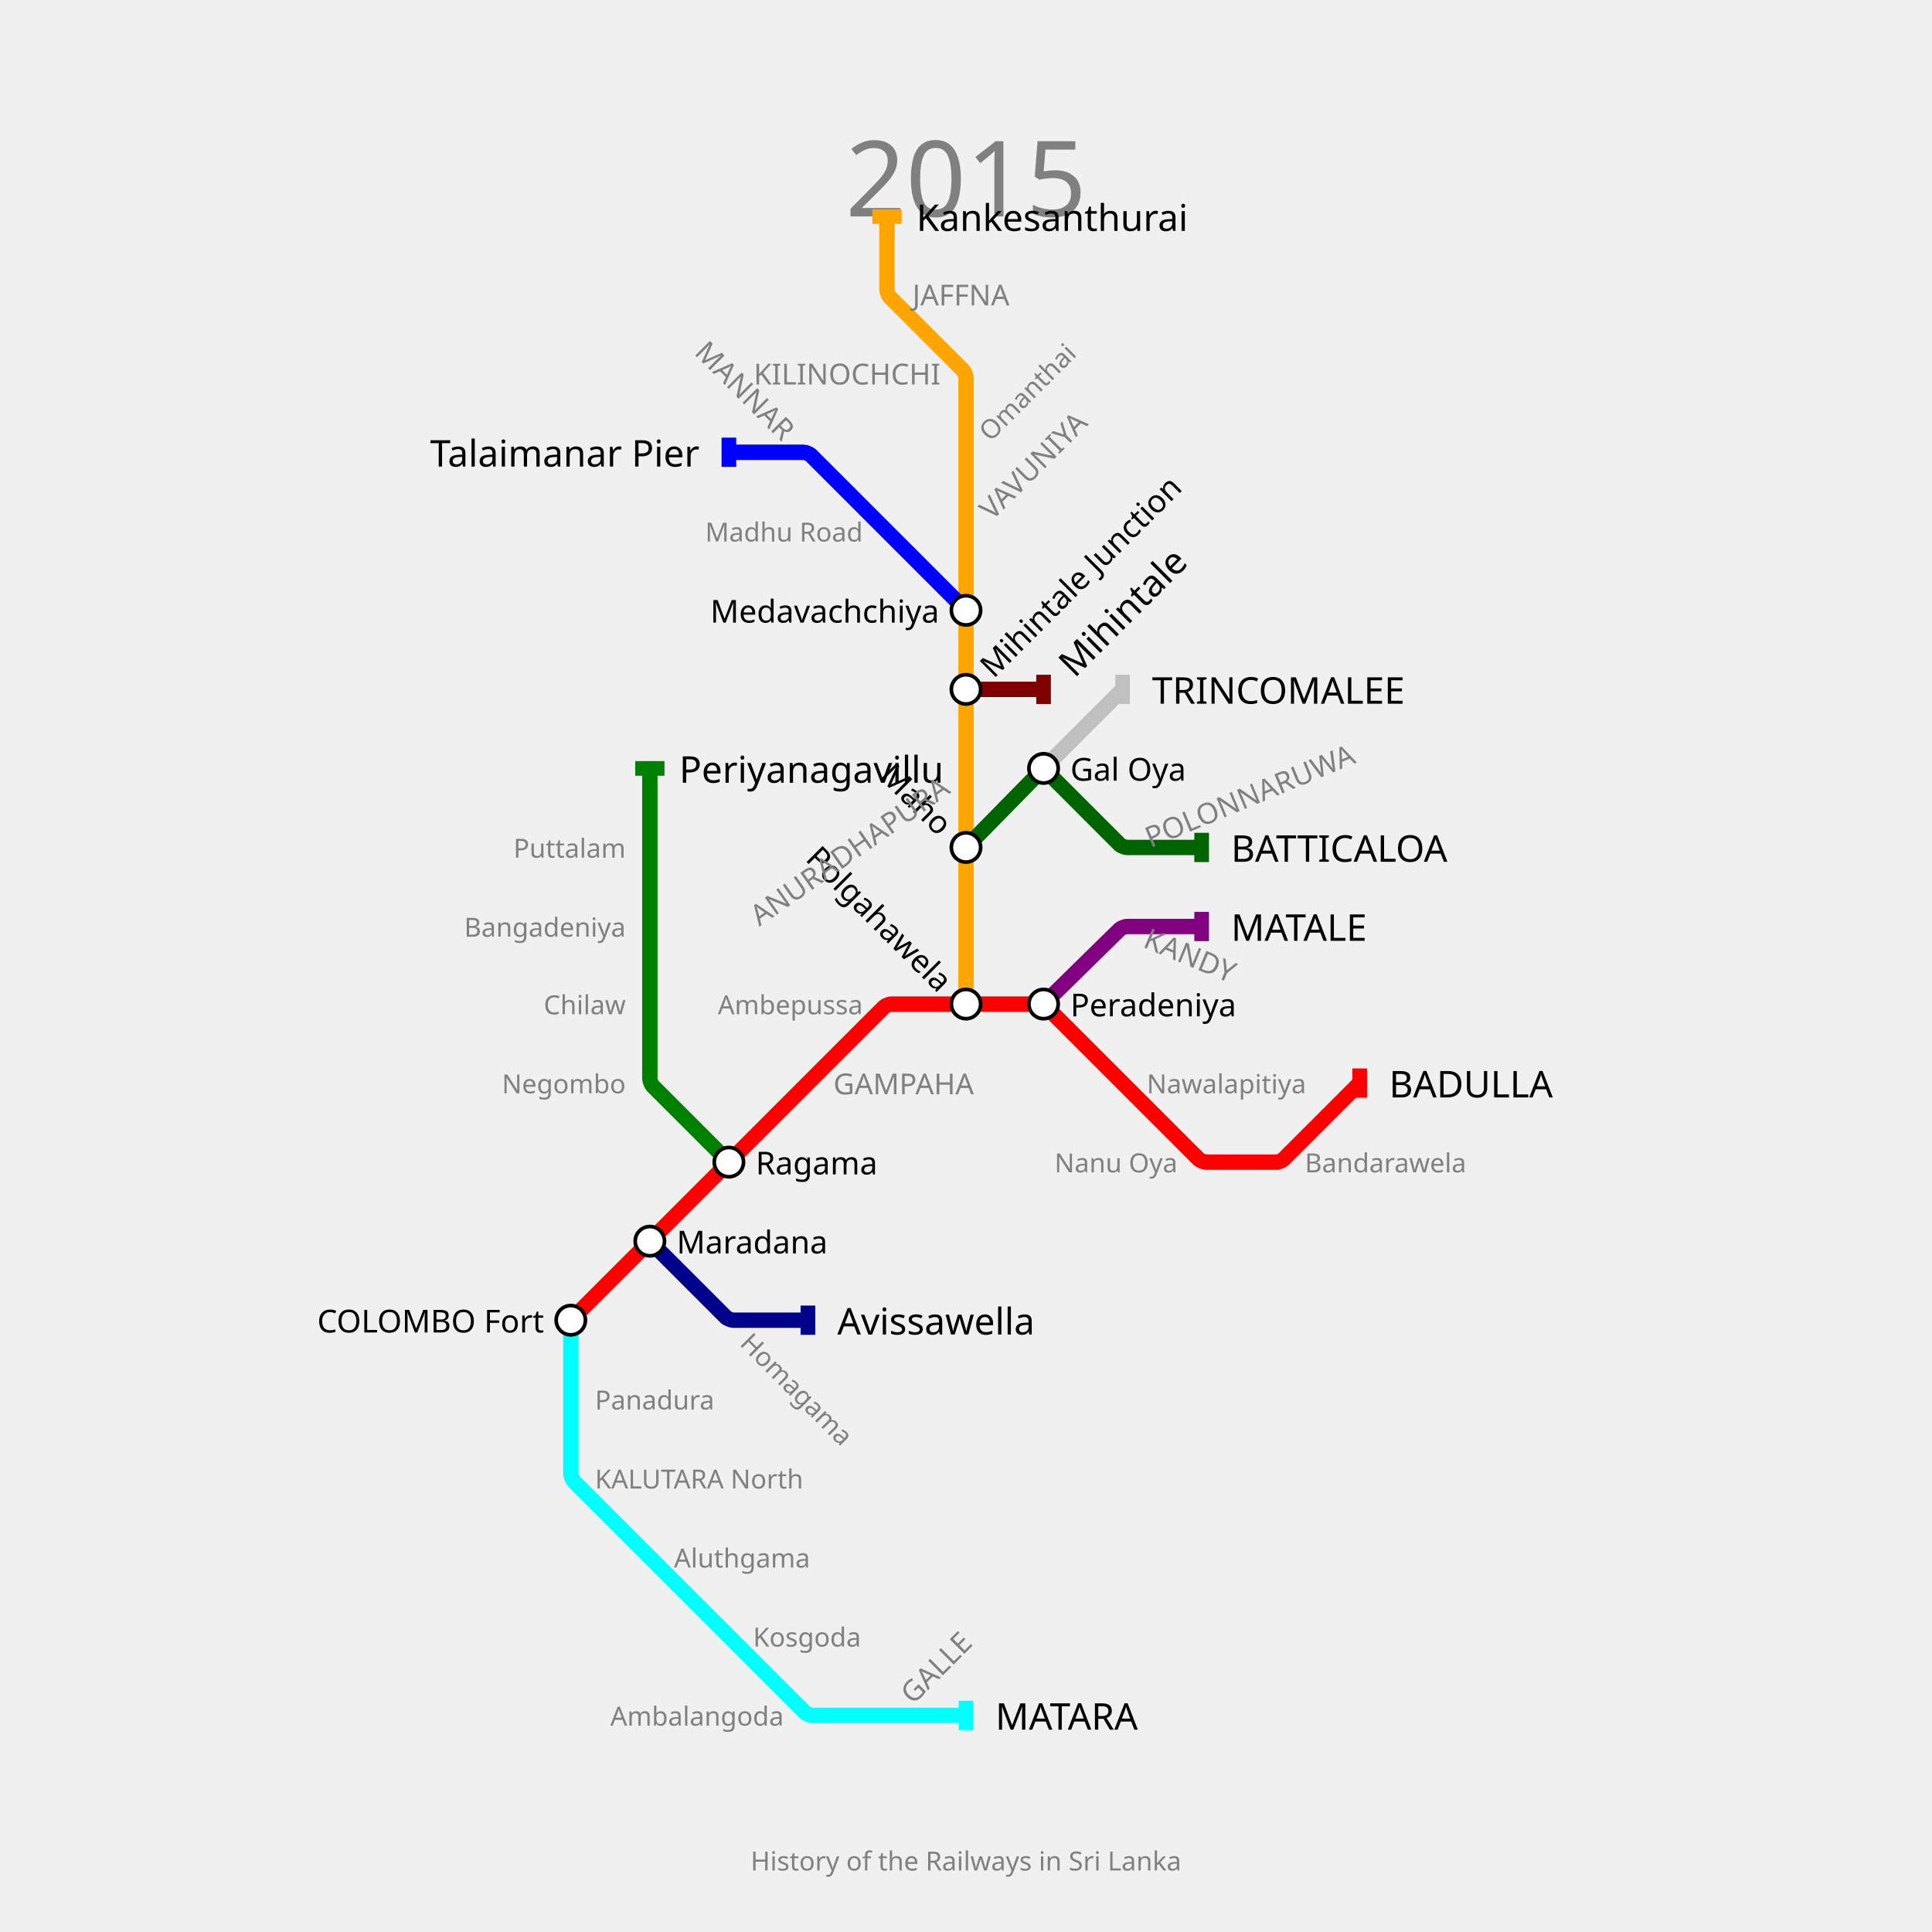
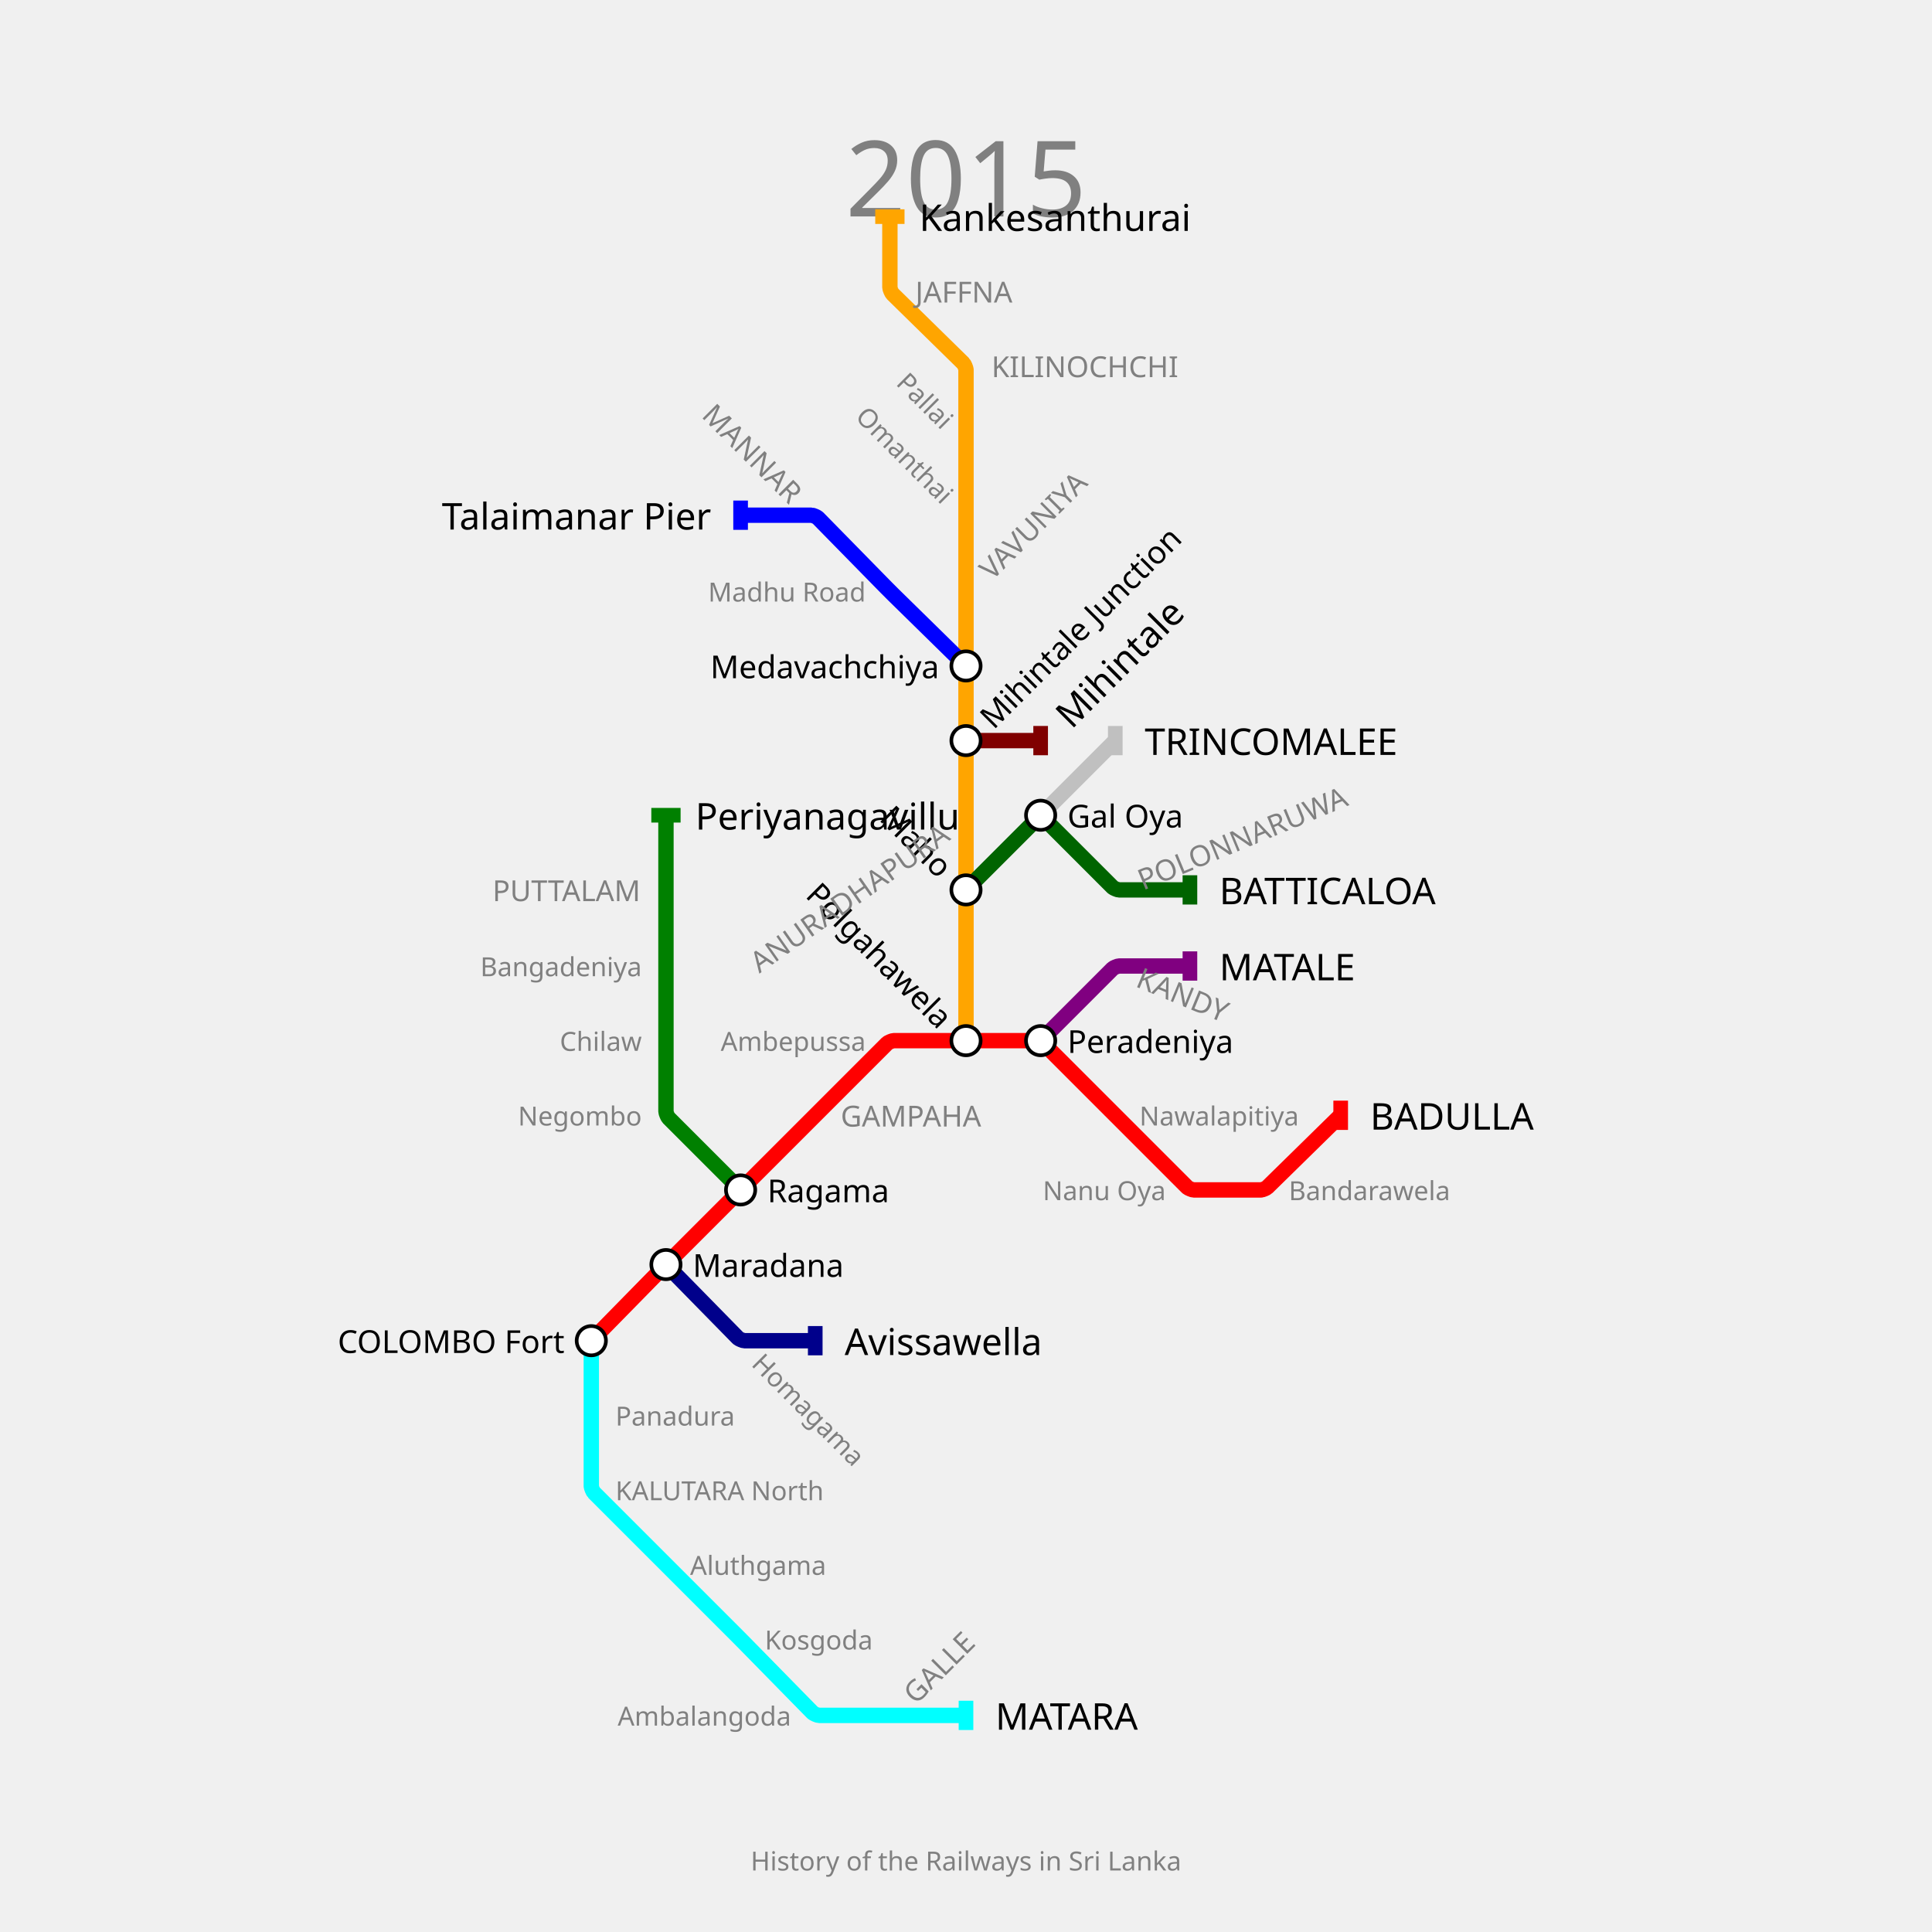
<svg xmlns="http://www.w3.org/2000/svg" width="1320" height="1320" padding="148">
-   <text fill="gray" stroke="none" font-size="72" font-family="GIL_____" x="660.0" y="92.0" text-anchor="middle" dominant-baseline="hanging">2015</text>
-   <text fill="gray" stroke="none" font-size="18" font-family="GIL_____" x="660.0" y="1264.0" text-anchor="middle" dominant-baseline="text-top">History of the Railways in Sri Lanka</text>
+   <text fill="gray" stroke="none" font-size="72" font-family="p22" x="660.0" y="92.0" text-anchor="middle" dominant-baseline="hanging">2015</text>
+   <text fill="gray" stroke="none" font-size="18" font-family="p22" x="660.0" y="1264.0" text-anchor="middle" dominant-baseline="text-top">History of the Railways in Sri Lanka</text>
  <g>
-     <path fill="none" stroke-width="10.5" stroke-opacity="1" d="M 390.0,902.0 L 444.0,848.0 L 498.0,794.0 L 552.0,740.0 L 604.091,687.909 C 604.727,687.273 607.8,686.0 608.7,686.0 L 660.0,686.0 L 710.35,686.0 C 711.233,686.0 714.249,687.249 714.874,687.874 L 767.0,740.0 L 819.091,792.091 C 819.727,792.727 822.8,794.0 823.7,794.0 L 872.435,794.0 C 873.29,794.0 876.209,792.791 876.814,792.186 L 929.0,740.0" stroke="red" />
-     <rect stroke="none" fill-opacity="1" x="924" y="730" width="10" height="20" fill="red" />
+     <path fill="none" stroke-width="10.5" stroke-opacity="1" d="M 404.0,916.0 L 452.475,866.575 C 453.317,865.716 456.7,862.3 457.55,861.45 L 506.0,813.0 L 557.0,762.0 L 606.162,712.838 C 606.774,712.226 609.733,711.0 610.6,711.0 L 660.0,711.0 L 708.45,711.0 C 709.3,711.0 712.202,712.202 712.803,712.803 L 762.0,762.0 L 811.197,811.197 C 811.798,811.798 814.7,813.0 815.55,813.0 L 861.577,813.0 C 862.385,813.0 865.153,811.869 865.73,811.304 L 916.0,762.0" stroke="red" />
+     <rect stroke="none" fill-opacity="1" x="911" y="752" width="10" height="20" fill="red" />
  </g>
  <g>
-     <path fill="none" stroke-width="10.5" stroke-opacity="1" d="M 713.0,686.0 L 765.073,634.891 C 765.715,634.261 768.8,633.0 769.7,633.0 L 821.0,633.0" stroke="purple" />
-     <rect stroke="none" fill-opacity="1" x="816" y="623" width="10" height="20" fill="purple" />
+     <path fill="none" stroke-width="10.5" stroke-opacity="1" d="M 711.0,711.0 L 760.197,661.803 C 760.798,661.202 763.7,660.0 764.55,660.0 L 813.0,660.0" stroke="purple" />
+     <rect stroke="none" fill-opacity="1" x="808" y="650" width="10" height="20" fill="purple" />
  </g>
  <g>
-     <path fill="none" stroke-width="10.5" stroke-opacity="1" d="M 390.0,902.0 L 390.0,956.0 L 390.0,1007.3 C 390.0,1008.2 391.273,1011.273 391.909,1011.909 L 444.0,1064.0 L 498.0,1118.0 L 550.091,1170.091 C 550.727,1170.727 553.8,1172.0 554.7,1172.0 L 606.0,1172.0 L 660.0,1172.0" stroke="cyan" />
+     <path fill="none" stroke-width="10.5" stroke-opacity="1" d="M 404.0,916.0 L 404.0,967.0 L 404.0,1015.45 C 404.0,1016.3 405.202,1019.202 405.803,1019.803 L 455.0,1069.0 L 503.45,1117.45 C 504.3,1118.3 507.683,1121.716 508.525,1122.575 L 555.214,1170.179 C 555.81,1170.786 558.7,1172.0 559.55,1172.0 L 608.0,1172.0 L 660.0,1172.0" stroke="cyan" />
    <rect stroke="none" fill-opacity="1" x="655" y="1162" width="10" height="20" fill="cyan" />
  </g>
  <g>
-     <path fill="none" stroke-width="10.5" stroke-opacity="1" d="M 660.0,686.0 L 660.0,633.0 L 660.0,579.0 L 660.0,525.0 L 660.0,471.0 L 660.0,417.0 L 660.0,363.0 L 660.0,309.0 L 660.0,257.7 C 660.0,256.8 658.727,253.727 658.091,253.091 L 607.874,202.874 C 607.249,202.249 606.0,199.233 606.0,198.35 L 606.0,148.0" stroke="orange" />
-     <rect stroke="none" fill-opacity="1" x="596" y="143" width="20" height="10" fill="orange" />
+     <path fill="none" stroke-width="10.5" stroke-opacity="1" d="M 660.0,711.0 L 660.0,660.0 L 660.0,608.0 L 660.0,557.0 L 660.0,506.0 L 660.0,455.0 L 660.0,404.0 L 660.0,352.0 L 660.0,301.0 L 660.0,252.55 C 660.0,251.7 658.786,248.81 658.179,248.214 L 609.821,200.786 C 609.214,200.19 608.0,197.3 608.0,196.45 L 608.0,148.0" stroke="orange" />
+     <rect stroke="none" fill-opacity="1" x="598" y="143" width="20" height="10" fill="orange" />
  </g>
  <g>
-     <path fill="none" stroke-width="10.5" stroke-opacity="1" d="M 444.0,848.0 L 496.091,900.091 C 496.727,900.727 499.8,902.0 500.7,902.0 L 552.0,902.0" stroke="darkblue" />
-     <rect stroke="none" fill-opacity="1" x="547" y="892" width="10" height="20" fill="darkblue" />
+     <path fill="none" stroke-width="10.5" stroke-opacity="1" d="M 455.0,864.0 L 504.214,914.179 C 504.81,914.786 507.7,916.0 508.55,916.0 L 557.0,916.0" stroke="darkblue" />
+     <rect stroke="none" fill-opacity="1" x="552" y="906" width="10" height="20" fill="darkblue" />
  </g>
  <g>
-     <path fill="none" stroke-width="10.5" stroke-opacity="1" d="M 498.0,794.0 L 445.909,741.909 C 445.273,741.273 444.0,738.2 444.0,737.3 L 444.0,686.0 L 444.0,633.0 L 444.0,579.0 L 444.0,525.0" stroke="green" />
-     <rect stroke="none" fill-opacity="1" x="434" y="520" width="20" height="10" fill="green" />
+     <path fill="none" stroke-width="10.5" stroke-opacity="1" d="M 506.0,813.0 L 456.803,763.803 C 456.202,763.202 455.0,760.3 455.0,759.45 L 455.0,711.0 L 455.0,660.0 L 455.0,608.0 L 455.0,557.0" stroke="green" />
+     <rect stroke="none" fill-opacity="1" x="445" y="552" width="20" height="10" fill="green" />
  </g>
  <g>
-     <path fill="none" stroke-width="10.5" stroke-opacity="1" d="M 660.0,579.0 L 710.35,527.7 C 711.233,526.8 714.783,526.783 715.675,527.675 L 765.091,577.091 C 765.727,577.727 768.8,579.0 769.7,579.0 L 821.0,579.0" stroke="darkgreen" />
-     <rect stroke="none" fill-opacity="1" x="816" y="569" width="10" height="20" fill="darkgreen" />
+     <path fill="none" stroke-width="10.5" stroke-opacity="1" d="M 660.0,608.0 L 708.45,559.55 C 709.3,558.7 712.7,558.7 713.55,559.55 L 760.197,606.197 C 760.798,606.798 763.7,608.0 764.55,608.0 L 813.0,608.0" stroke="darkgreen" />
+     <rect stroke="none" fill-opacity="1" x="808" y="598" width="10" height="20" fill="darkgreen" />
  </g>
  <g>
-     <path fill="none" stroke-width="10.5" stroke-opacity="1" d="M 713.0,525.0 L 767.0,471.0" stroke="silver" />
-     <rect stroke="none" fill-opacity="1" x="762" y="461" width="10" height="20" fill="silver" />
+     <path fill="none" stroke-width="10.5" stroke-opacity="1" d="M 711.0,557.0 L 762.0,506.0" stroke="silver" />
+     <rect stroke="none" fill-opacity="1" x="757" y="496" width="10" height="20" fill="silver" />
  </g>
  <g>
-     <path fill="none" stroke-width="10.5" stroke-opacity="1" d="M 660.0,471.0 L 713.0,471.0" stroke="maroon" />
-     <rect stroke="none" fill-opacity="1" x="708" y="461" width="10" height="20" fill="maroon" />
+     <path fill="none" stroke-width="10.5" stroke-opacity="1" d="M 660.0,506.0 L 711.0,506.0" stroke="maroon" />
+     <rect stroke="none" fill-opacity="1" x="706" y="496" width="10" height="20" fill="maroon" />
  </g>
  <g>
-     <path fill="none" stroke-width="10.5" stroke-opacity="1" d="M 660.0,417.0 L 606.0,363.0 L 553.909,310.909 C 553.273,310.273 550.2,309.0 549.3,309.0 L 498.0,309.0" stroke="blue" />
-     <rect stroke="none" fill-opacity="1" x="493" y="299" width="10" height="20" fill="blue" />
+     <path fill="none" stroke-width="10.5" stroke-opacity="1" d="M 660.0,455.0 L 610.6,406.55 C 609.733,405.7 606.3,402.267 605.45,401.4 L 558.786,353.821 C 558.19,353.214 555.3,352.0 554.45,352.0 L 506.0,352.0" stroke="blue" />
+     <rect stroke="none" fill-opacity="1" x="501" y="342" width="10" height="20" fill="blue" />
  </g>
  <g>
-     <text fill="black" stroke="none" font-size="25.2" font-family="GIL_____" font-weight="100" text-anchor="start" dominant-baseline="central" x="949.1" y="740" transform="translate(929,740) rotate(0) translate(-929,-740)">BADULLA</text>
+     <text fill="black" stroke="none" font-size="25.2" font-family="p22" font-weight="100" text-anchor="start" dominant-baseline="central" x="936.1" y="762" transform="translate(916,762) rotate(0) translate(-916,-762)">BADULLA</text>
  </g>
  <g>
-     <text fill="black" stroke="none" font-size="25.2" font-family="GIL_____" font-weight="100" text-anchor="start" dominant-baseline="central" x="841.1" y="633" transform="translate(821,633) rotate(0) translate(-821,-633)">MATALE</text>
+     <text fill="black" stroke="none" font-size="25.2" font-family="p22" font-weight="100" text-anchor="start" dominant-baseline="central" x="833.1" y="660" transform="translate(813,660) rotate(0) translate(-813,-660)">MATALE</text>
  </g>
  <g>
-     <text fill="black" stroke="none" font-size="25.2" font-family="GIL_____" font-weight="100" text-anchor="start" dominant-baseline="central" x="680.1" y="1172" transform="translate(660,1172) rotate(0) translate(-660,-1172)">MATARA</text>
+     <text fill="black" stroke="none" font-size="25.2" font-family="p22" font-weight="100" text-anchor="start" dominant-baseline="central" x="680.1" y="1172" transform="translate(660,1172) rotate(0) translate(-660,-1172)">MATARA</text>
  </g>
  <g>
-     <text fill="black" stroke="none" font-size="25.2" font-family="GIL_____" font-weight="100" text-anchor="start" dominant-baseline="central" x="626.1" y="148" transform="translate(606,148) rotate(0) translate(-606,-148)">Kankesanthurai</text>
+     <text fill="black" stroke="none" font-size="25.2" font-family="p22" font-weight="100" text-anchor="start" dominant-baseline="central" x="628.1" y="148" transform="translate(608,148) rotate(0) translate(-608,-148)">Kankesanthurai</text>
  </g>
  <g>
-     <text fill="black" stroke="none" font-size="25.2" font-family="GIL_____" font-weight="100" text-anchor="start" dominant-baseline="central" x="572.1" y="902" transform="translate(552,902) rotate(0) translate(-552,-902)">Avissawella</text>
+     <text fill="black" stroke="none" font-size="25.2" font-family="p22" font-weight="100" text-anchor="start" dominant-baseline="central" x="577.1" y="916" transform="translate(557,916) rotate(0) translate(-557,-916)">Avissawella</text>
  </g>
  <g>
-     <text fill="black" stroke="none" font-size="25.2" font-family="GIL_____" font-weight="100" text-anchor="start" dominant-baseline="central" x="464.1" y="525" transform="translate(444,525) rotate(0) translate(-444,-525)">Periyanagavillu</text>
+     <text fill="black" stroke="none" font-size="25.2" font-family="p22" font-weight="100" text-anchor="start" dominant-baseline="central" x="475.1" y="557" transform="translate(455,557) rotate(0) translate(-455,-557)">Periyanagavillu</text>
  </g>
  <g>
-     <text fill="black" stroke="none" font-size="25.2" font-family="GIL_____" font-weight="100" text-anchor="start" dominant-baseline="central" x="841.1" y="579" transform="translate(821,579) rotate(0) translate(-821,-579)">BATTICALOA</text>
+     <text fill="black" stroke="none" font-size="25.2" font-family="p22" font-weight="100" text-anchor="start" dominant-baseline="central" x="833.1" y="608" transform="translate(813,608) rotate(0) translate(-813,-608)">BATTICALOA</text>
  </g>
  <g>
-     <text fill="black" stroke="none" font-size="25.2" font-family="GIL_____" font-weight="100" text-anchor="start" dominant-baseline="central" x="787.1" y="471" transform="translate(767,471) rotate(0) translate(-767,-471)">TRINCOMALEE</text>
+     <text fill="black" stroke="none" font-size="25.2" font-family="p22" font-weight="100" text-anchor="start" dominant-baseline="central" x="782.1" y="506" transform="translate(762,506) rotate(0) translate(-762,-506)">TRINCOMALEE</text>
  </g>
  <g>
-     <text fill="black" stroke="none" font-size="25.2" font-family="GIL_____" font-weight="100" text-anchor="start" dominant-baseline="central" x="733.1" y="471" transform="translate(713,471) rotate(-45) translate(-713,-471)">Mihintale</text>
+     <text fill="black" stroke="none" font-size="25.2" font-family="p22" font-weight="100" text-anchor="start" dominant-baseline="central" x="731.1" y="506" transform="translate(711,506) rotate(-45) translate(-711,-506)">Mihintale</text>
  </g>
  <g>
-     <text fill="black" stroke="none" font-size="25.2" font-family="GIL_____" font-weight="100" text-anchor="end" dominant-baseline="central" x="477.9" y="309" transform="translate(498,309) rotate(0) translate(-498,-309)">Talaimanar Pier</text>
+     <text fill="black" stroke="none" font-size="25.2" font-family="p22" font-weight="100" text-anchor="end" dominant-baseline="central" x="485.9" y="352" transform="translate(506,352) rotate(0) translate(-506,-352)">Talaimanar Pier</text>
  </g>
  <g>
-     <circle r="10" fill="white" stroke="black" stroke-width="2.5" cx="390" cy="902" />
-     <text fill="black" stroke="none" font-size="21.6" font-family="GIL_____" font-weight="100" text-anchor="end" dominant-baseline="central" x="371.7" y="902" transform="translate(390,902) rotate(0) translate(-390,-902)">COLOMBO Fort</text>
+     <circle r="10" fill="white" stroke="black" stroke-width="2.5" cx="404" cy="916" />
+     <text fill="black" stroke="none" font-size="21.6" font-family="p22" font-weight="100" text-anchor="end" dominant-baseline="central" x="385.7" y="916" transform="translate(404,916) rotate(0) translate(-404,-916)">COLOMBO Fort</text>
  </g>
  <g>
-     <circle r="10" fill="white" stroke="black" stroke-width="2.5" cx="444" cy="848" />
-     <text fill="black" stroke="none" font-size="21.6" font-family="GIL_____" font-weight="100" text-anchor="start" dominant-baseline="central" x="462.3" y="848" transform="translate(444,848) rotate(0) translate(-444,-848)">Maradana</text>
+     <circle r="10" fill="white" stroke="black" stroke-width="2.5" cx="455" cy="864" />
+     <text fill="black" stroke="none" font-size="21.6" font-family="p22" font-weight="100" text-anchor="start" dominant-baseline="central" x="473.3" y="864" transform="translate(455,864) rotate(0) translate(-455,-864)">Maradana</text>
  </g>
  <g>
-     <circle r="10" fill="white" stroke="black" stroke-width="2.5" cx="498" cy="794" />
-     <text fill="black" stroke="none" font-size="21.6" font-family="GIL_____" font-weight="100" text-anchor="start" dominant-baseline="central" x="516.3" y="794" transform="translate(498,794) rotate(0) translate(-498,-794)">Ragama</text>
+     <circle r="10" fill="white" stroke="black" stroke-width="2.5" cx="506" cy="813" />
+     <text fill="black" stroke="none" font-size="21.6" font-family="p22" font-weight="100" text-anchor="start" dominant-baseline="central" x="524.3" y="813" transform="translate(506,813) rotate(0) translate(-506,-813)">Ragama</text>
  </g>
  <g>
-     <circle r="10" fill="white" stroke="black" stroke-width="2.5" cx="660" cy="686" />
-     <text fill="black" stroke="none" font-size="21.6" font-family="GIL_____" font-weight="100" text-anchor="end" dominant-baseline="central" x="641.7" y="686" transform="translate(660,686) rotate(45) translate(-660,-686)">Polgahawela</text>
+     <circle r="10" fill="white" stroke="black" stroke-width="2.5" cx="660" cy="711" />
+     <text fill="black" stroke="none" font-size="21.6" font-family="p22" font-weight="100" text-anchor="end" dominant-baseline="central" x="641.7" y="711" transform="translate(660,711) rotate(45) translate(-660,-711)">Polgahawela</text>
  </g>
  <g>
-     <circle r="10" fill="white" stroke="black" stroke-width="2.5" cx="713" cy="686" />
-     <text fill="black" stroke="none" font-size="21.6" font-family="GIL_____" font-weight="100" text-anchor="start" dominant-baseline="central" x="731.3" y="686" transform="translate(713,686) rotate(0) translate(-713,-686)">Peradeniya</text>
+     <circle r="10" fill="white" stroke="black" stroke-width="2.5" cx="711" cy="711" />
+     <text fill="black" stroke="none" font-size="21.6" font-family="p22" font-weight="100" text-anchor="start" dominant-baseline="central" x="729.3" y="711" transform="translate(711,711) rotate(0) translate(-711,-711)">Peradeniya</text>
  </g>
  <g>
-     <circle r="10" fill="white" stroke="black" stroke-width="2.5" cx="660" cy="579" />
-     <text fill="black" stroke="none" font-size="21.6" font-family="GIL_____" font-weight="100" text-anchor="end" dominant-baseline="central" x="641.7" y="579" transform="translate(660,579) rotate(45) translate(-660,-579)">Maho</text>
+     <circle r="10" fill="white" stroke="black" stroke-width="2.5" cx="660" cy="608" />
+     <text fill="black" stroke="none" font-size="21.6" font-family="p22" font-weight="100" text-anchor="end" dominant-baseline="central" x="641.7" y="608" transform="translate(660,608) rotate(45) translate(-660,-608)">Maho</text>
  </g>
  <g>
-     <circle r="10" fill="white" stroke="black" stroke-width="2.5" cx="660" cy="471" />
-     <text fill="black" stroke="none" font-size="21.6" font-family="GIL_____" font-weight="100" text-anchor="start" dominant-baseline="central" x="678.3" y="471" transform="translate(660,471) rotate(-45) translate(-660,-471)">Mihintale Junction</text>
+     <circle r="10" fill="white" stroke="black" stroke-width="2.5" cx="660" cy="506" />
+     <text fill="black" stroke="none" font-size="21.6" font-family="p22" font-weight="100" text-anchor="start" dominant-baseline="central" x="678.3" y="506" transform="translate(660,506) rotate(-45) translate(-660,-506)">Mihintale Junction</text>
  </g>
  <g>
-     <circle r="10" fill="white" stroke="black" stroke-width="2.5" cx="660" cy="417" />
-     <text fill="black" stroke="none" font-size="21.6" font-family="GIL_____" font-weight="100" text-anchor="end" dominant-baseline="central" x="641.7" y="417" transform="translate(660,417) rotate(0) translate(-660,-417)">Medavachchiya</text>
+     <circle r="10" fill="white" stroke="black" stroke-width="2.5" cx="660" cy="455" />
+     <text fill="black" stroke="none" font-size="21.6" font-family="p22" font-weight="100" text-anchor="end" dominant-baseline="central" x="641.7" y="455" transform="translate(660,455) rotate(0) translate(-660,-455)">Medavachchiya</text>
  </g>
  <g>
-     <circle r="10" fill="white" stroke="black" stroke-width="2.5" cx="713" cy="525" />
-     <text fill="black" stroke="none" font-size="21.6" font-family="GIL_____" font-weight="100" text-anchor="start" dominant-baseline="central" x="731.3" y="525" transform="translate(713,525) rotate(0) translate(-713,-525)">Gal Oya</text>
+     <circle r="10" fill="white" stroke="black" stroke-width="2.5" cx="711" cy="557" />
+     <text fill="black" stroke="none" font-size="21.6" font-family="p22" font-weight="100" text-anchor="start" dominant-baseline="central" x="729.3" y="557" transform="translate(711,557) rotate(0) translate(-711,-557)">Gal Oya</text>
  </g>
  <g>
-     <text fill="gray" stroke="none" font-size="19.8" font-family="GIL_____" font-weight="100" text-anchor="start" dominant-baseline="central" x="569.4" y="740" transform="translate(552,740) rotate(0) translate(-552,-740)">GAMPAHA</text>
+     <text fill="gray" stroke="none" font-size="19.8" font-family="p22" font-weight="100" text-anchor="start" dominant-baseline="central" x="574.4" y="762" transform="translate(557,762) rotate(0) translate(-557,-762)">GAMPAHA</text>
  </g>
  <g>
-     <text fill="gray" stroke="none" font-size="19.8" font-family="GIL_____" font-weight="100" text-anchor="start" dominant-baseline="central" x="784.4" y="633" transform="translate(767,633) rotate(-337.5) translate(-767,-633)">KANDY</text>
+     <text fill="gray" stroke="none" font-size="19.8" font-family="p22" font-weight="100" text-anchor="start" dominant-baseline="central" x="779.4" y="660" transform="translate(762,660) rotate(-337.5) translate(-762,-660)">KANDY</text>
  </g>
  <g>
-     <text fill="gray" stroke="none" font-size="19.8" font-family="GIL_____" font-weight="100" text-anchor="start" dominant-baseline="central" x="623.4" y="1172" transform="translate(606,1172) rotate(-45) translate(-606,-1172)">GALLE</text>
+     <text fill="gray" stroke="none" font-size="19.8" font-family="p22" font-weight="100" text-anchor="start" dominant-baseline="central" x="625.4" y="1172" transform="translate(608,1172) rotate(-45) translate(-608,-1172)">GALLE</text>
  </g>
  <g />
  <g>
-     <text fill="gray" stroke="none" font-size="19.8" font-family="GIL_____" font-weight="100" text-anchor="end" dominant-baseline="central" x="642.6" y="525" transform="translate(660,525) rotate(-35) translate(-660,-525)">ANURADHAPURA</text>
+     <text fill="gray" stroke="none" font-size="19.8" font-family="p22" font-weight="100" text-anchor="end" dominant-baseline="central" x="642.6" y="557" transform="translate(660,557) rotate(-35) translate(-660,-557)">ANURADHAPURA</text>
  </g>
  <g>
-     <text fill="gray" stroke="none" font-size="19.8" font-family="GIL_____" font-weight="100" text-anchor="start" dominant-baseline="central" x="677.4" y="363" transform="translate(660,363) rotate(-45) translate(-660,-363)">VAVUNIYA</text>
+     <text fill="gray" stroke="none" font-size="19.8" font-family="p22" font-weight="100" text-anchor="start" dominant-baseline="central" x="677.4" y="404" transform="translate(660,404) rotate(-45) translate(-660,-404)">VAVUNIYA</text>
  </g>
  <g>
-     <text fill="gray" stroke="none" font-size="19.8" font-family="GIL_____" font-weight="100" text-anchor="end" dominant-baseline="central" x="642.6" y="255" transform="translate(660,255) rotate(0) translate(-660,-255)">KILINOCHCHI</text>
+     <text fill="gray" stroke="none" font-size="19.8" font-family="p22" font-weight="100" text-anchor="start" dominant-baseline="central" x="677.4" y="250" transform="translate(660,250) rotate(0) translate(-660,-250)">KILINOCHCHI</text>
  </g>
  <g>
-     <text fill="gray" stroke="none" font-size="19.8" font-family="GIL_____" font-weight="100" text-anchor="start" dominant-baseline="central" x="623.4" y="201" transform="translate(606,201) rotate(0) translate(-606,-201)">JAFFNA</text>
+     <text fill="gray" stroke="none" font-size="19.8" font-family="p22" font-weight="100" text-anchor="start" dominant-baseline="central" x="625.4" y="199" transform="translate(608,199) rotate(0) translate(-608,-199)">JAFFNA</text>
  </g>
  <g>
-     <text fill="gray" stroke="none" font-size="19.8" font-family="GIL_____" font-weight="100" text-anchor="start" dominant-baseline="central" x="784.4" y="579" transform="translate(767,579) rotate(-22.5) translate(-767,-579)">POLONNARUWA</text>
+     <text fill="gray" stroke="none" font-size="19.8" font-family="p22" font-weight="100" text-anchor="end" dominant-baseline="central" x="437.6" y="608" transform="translate(455,608) rotate(0) translate(-455,-608)">PUTTALAM</text>
  </g>
  <g>
-     <text fill="gray" stroke="none" font-size="19.8" font-family="GIL_____" font-weight="100" text-anchor="end" dominant-baseline="central" x="534.6" y="309" transform="translate(552,309) rotate(45) translate(-552,-309)">MANNAR</text>
+     <text fill="gray" stroke="none" font-size="19.8" font-family="p22" font-weight="100" text-anchor="start" dominant-baseline="central" x="779.4" y="608" transform="translate(762,608) rotate(-22.5) translate(-762,-608)">POLONNARUWA</text>
  </g>
  <g>
-     <text fill="gray" stroke="none" font-size="18" font-family="GIL_____" font-weight="100" text-anchor="end" dominant-baseline="central" x="589.5" y="686" transform="translate(606,686) rotate(0) translate(-606,-686)">Ambepussa</text>
+     <text fill="gray" stroke="none" font-size="19.8" font-family="p22" font-weight="100" text-anchor="end" dominant-baseline="central" x="539.6" y="352" transform="translate(557,352) rotate(45) translate(-557,-352)">MANNAR</text>
  </g>
  <g>
-     <text fill="gray" stroke="none" font-size="18" font-family="GIL_____" font-weight="100" text-anchor="start" dominant-baseline="central" x="783.5" y="740" transform="translate(767,740) rotate(0) translate(-767,-740)">Nawalapitiya</text>
+     <text fill="gray" stroke="none" font-size="18" font-family="p22" font-weight="100" text-anchor="end" dominant-baseline="central" x="591.5" y="711" transform="translate(608,711) rotate(0) translate(-608,-711)">Ambepussa</text>
  </g>
  <g>
-     <text fill="gray" stroke="none" font-size="18" font-family="GIL_____" font-weight="100" text-anchor="end" dominant-baseline="central" x="804.5" y="794" transform="translate(821,794) rotate(0) translate(-821,-794)">Nanu Oya</text>
+     <text fill="gray" stroke="none" font-size="18" font-family="p22" font-weight="100" text-anchor="start" dominant-baseline="central" x="778.5" y="762" transform="translate(762,762) rotate(0) translate(-762,-762)">Nawalapitiya</text>
  </g>
  <g>
-     <text fill="gray" stroke="none" font-size="18" font-family="GIL_____" font-weight="100" text-anchor="start" dominant-baseline="central" x="891.5" y="794" transform="translate(875,794) rotate(0) translate(-875,-794)">Bandarawela</text>
+     <text fill="gray" stroke="none" font-size="18" font-family="p22" font-weight="100" text-anchor="end" dominant-baseline="central" x="796.5" y="813" transform="translate(813,813) rotate(0) translate(-813,-813)">Nanu Oya</text>
  </g>
  <g>
-     <text fill="gray" stroke="none" font-size="18" font-family="GIL_____" font-weight="100" text-anchor="start" dominant-baseline="central" x="406.5" y="956" transform="translate(390,956) rotate(0) translate(-390,-956)">Panadura</text>
+     <text fill="gray" stroke="none" font-size="18" font-family="p22" font-weight="100" text-anchor="start" dominant-baseline="central" x="880.5" y="813" transform="translate(864,813) rotate(0) translate(-864,-813)">Bandarawela</text>
  </g>
  <g>
-     <text fill="gray" stroke="none" font-size="18" font-family="GIL_____" font-weight="100" text-anchor="start" dominant-baseline="central" x="406.5" y="1010" transform="translate(390,1010) rotate(0) translate(-390,-1010)">KALUTARA North</text>
+     <text fill="gray" stroke="none" font-size="18" font-family="p22" font-weight="100" text-anchor="start" dominant-baseline="central" x="420.5" y="967" transform="translate(404,967) rotate(0) translate(-404,-967)">Panadura</text>
  </g>
  <g>
-     <text fill="gray" stroke="none" font-size="18" font-family="GIL_____" font-weight="100" text-anchor="start" dominant-baseline="central" x="460.5" y="1064" transform="translate(444,1064) rotate(0) translate(-444,-1064)">Aluthgama</text>
+     <text fill="gray" stroke="none" font-size="18" font-family="p22" font-weight="100" text-anchor="start" dominant-baseline="central" x="420.5" y="1018" transform="translate(404,1018) rotate(0) translate(-404,-1018)">KALUTARA North</text>
  </g>
  <g>
-     <text fill="gray" stroke="none" font-size="18" font-family="GIL_____" font-weight="100" text-anchor="start" dominant-baseline="central" x="514.5" y="1118" transform="translate(498,1118) rotate(0) translate(-498,-1118)">Kosgoda</text>
+     <text fill="gray" stroke="none" font-size="18" font-family="p22" font-weight="100" text-anchor="start" dominant-baseline="central" x="471.5" y="1069" transform="translate(455,1069) rotate(0) translate(-455,-1069)">Aluthgama</text>
  </g>
  <g>
-     <text fill="gray" stroke="none" font-size="18" font-family="GIL_____" font-weight="100" text-anchor="end" dominant-baseline="central" x="535.5" y="1172" transform="translate(552,1172) rotate(0) translate(-552,-1172)">Ambalangoda</text>
+     <text fill="gray" stroke="none" font-size="18" font-family="p22" font-weight="100" text-anchor="start" dominant-baseline="central" x="522.5" y="1120" transform="translate(506,1120) rotate(0) translate(-506,-1120)">Kosgoda</text>
  </g>
  <g>
-     <text fill="gray" stroke="none" font-size="18" font-family="GIL_____" font-weight="100" text-anchor="start" dominant-baseline="central" x="676.5" y="309" transform="translate(660,309) rotate(-45) translate(-660,-309)">Omanthai</text>
+     <text fill="gray" stroke="none" font-size="18" font-family="p22" font-weight="100" text-anchor="end" dominant-baseline="central" x="540.5" y="1172" transform="translate(557,1172) rotate(0) translate(-557,-1172)">Ambalangoda</text>
  </g>
  <g>
-     <text fill="gray" stroke="none" font-size="18" font-family="GIL_____" font-weight="100" text-anchor="start" dominant-baseline="central" x="514.5" y="902" transform="translate(498,902) rotate(-315) translate(-498,-902)">Homagama</text>
+     <text fill="gray" stroke="none" font-size="18" font-family="p22" font-weight="100" text-anchor="end" dominant-baseline="central" x="643.5" y="352" transform="translate(660,352) rotate(45) translate(-660,-352)">Omanthai</text>
  </g>
  <g>
-     <text fill="gray" stroke="none" font-size="18" font-family="GIL_____" font-weight="100" text-anchor="end" dominant-baseline="central" x="427.5" y="740" transform="translate(444,740) rotate(0) translate(-444,-740)">Negombo</text>
+     <text fill="gray" stroke="none" font-size="18" font-family="p22" font-weight="100" text-anchor="end" dominant-baseline="central" x="643.5" y="301" transform="translate(660,301) rotate(45) translate(-660,-301)">Pallai</text>
  </g>
  <g>
-     <text fill="gray" stroke="none" font-size="18" font-family="GIL_____" font-weight="100" text-anchor="end" dominant-baseline="central" x="427.5" y="686" transform="translate(444,686) rotate(0) translate(-444,-686)">Chilaw</text>
+     <text fill="gray" stroke="none" font-size="18" font-family="p22" font-weight="100" text-anchor="start" dominant-baseline="central" x="522.5" y="916" transform="translate(506,916) rotate(-315) translate(-506,-916)">Homagama</text>
  </g>
  <g>
-     <text fill="gray" stroke="none" font-size="18" font-family="GIL_____" font-weight="100" text-anchor="end" dominant-baseline="central" x="427.5" y="633" transform="translate(444,633) rotate(0) translate(-444,-633)">Bangadeniya</text>
+     <text fill="gray" stroke="none" font-size="18" font-family="p22" font-weight="100" text-anchor="end" dominant-baseline="central" x="438.5" y="762" transform="translate(455,762) rotate(0) translate(-455,-762)">Negombo</text>
  </g>
  <g>
-     <text fill="gray" stroke="none" font-size="18" font-family="GIL_____" font-weight="100" text-anchor="end" dominant-baseline="central" x="427.5" y="579" transform="translate(444,579) rotate(0) translate(-444,-579)">Puttalam</text>
+     <text fill="gray" stroke="none" font-size="18" font-family="p22" font-weight="100" text-anchor="end" dominant-baseline="central" x="438.5" y="711" transform="translate(455,711) rotate(0) translate(-455,-711)">Chilaw</text>
  </g>
  <g>
-     <text fill="gray" stroke="none" font-size="18" font-family="GIL_____" font-weight="100" text-anchor="end" dominant-baseline="central" x="589.5" y="363" transform="translate(606,363) rotate(0) translate(-606,-363)">Madhu Road</text>
+     <text fill="gray" stroke="none" font-size="18" font-family="p22" font-weight="100" text-anchor="end" dominant-baseline="central" x="438.5" y="660" transform="translate(455,660) rotate(0) translate(-455,-660)">Bangadeniya</text>
+   </g>
+   <g>
+     <text fill="gray" stroke="none" font-size="18" font-family="p22" font-weight="100" text-anchor="end" dominant-baseline="central" x="591.5" y="404" transform="translate(608,404) rotate(0) translate(-608,-404)">Madhu Road</text>
  </g>
</svg>
